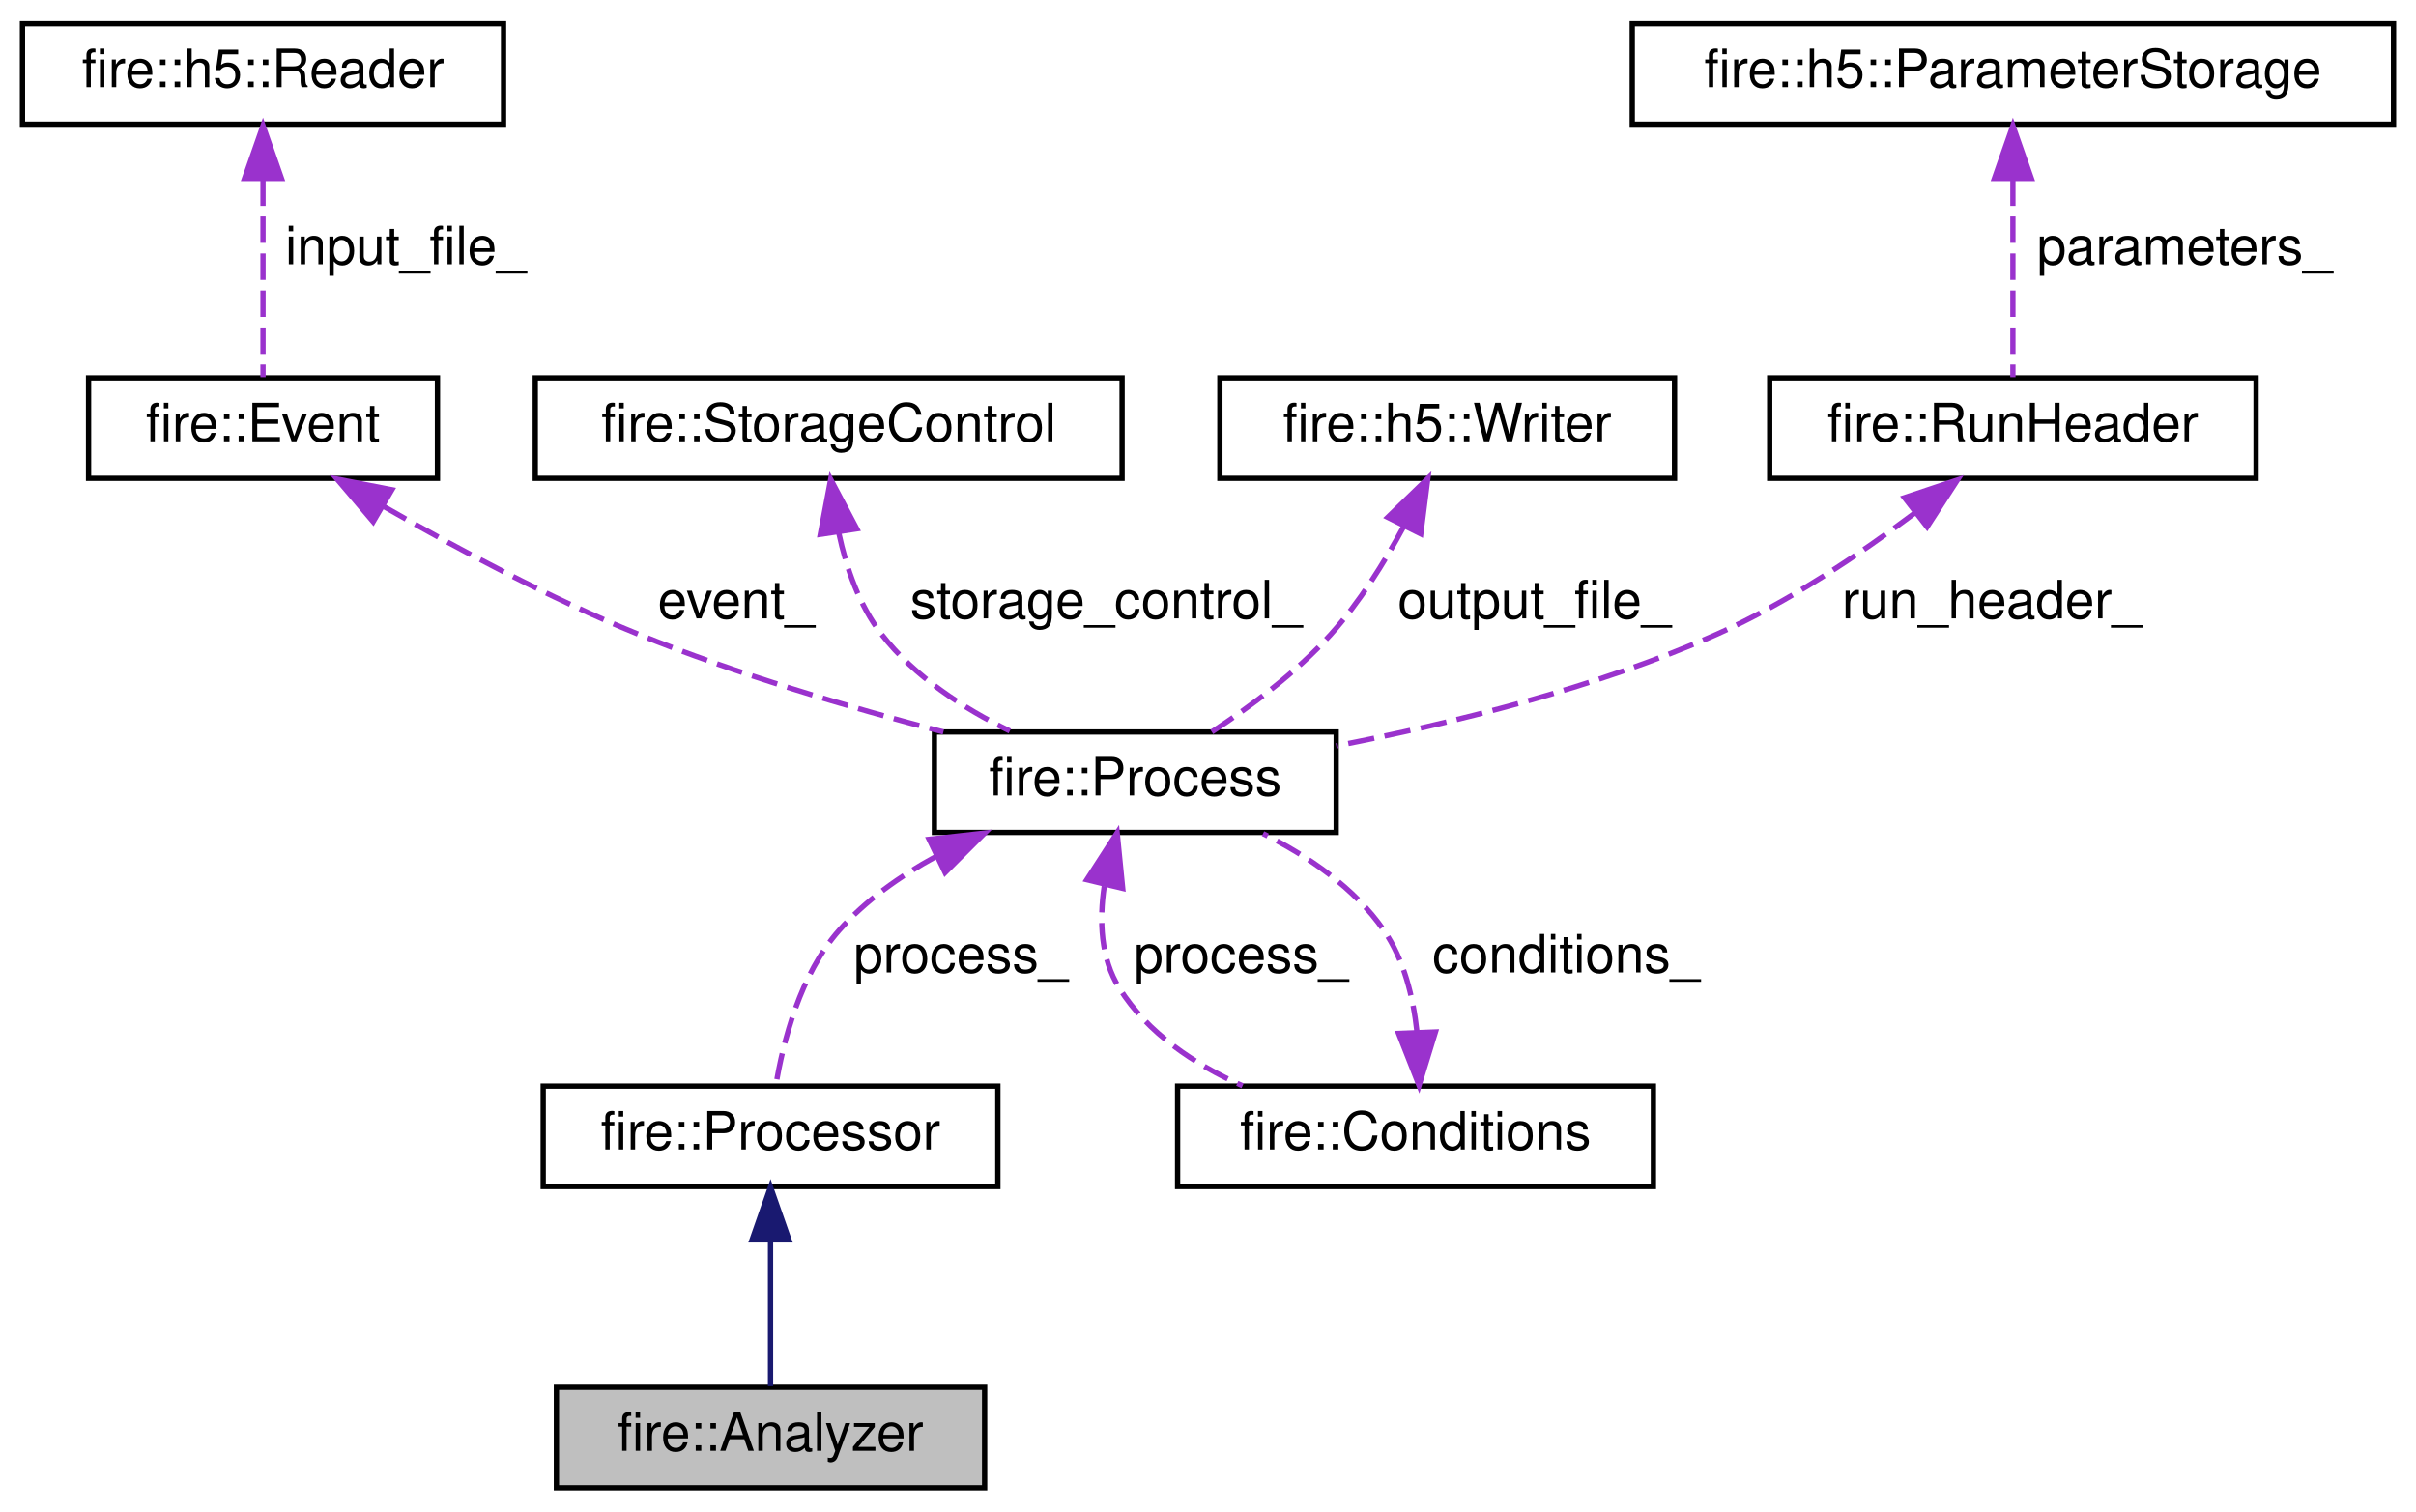
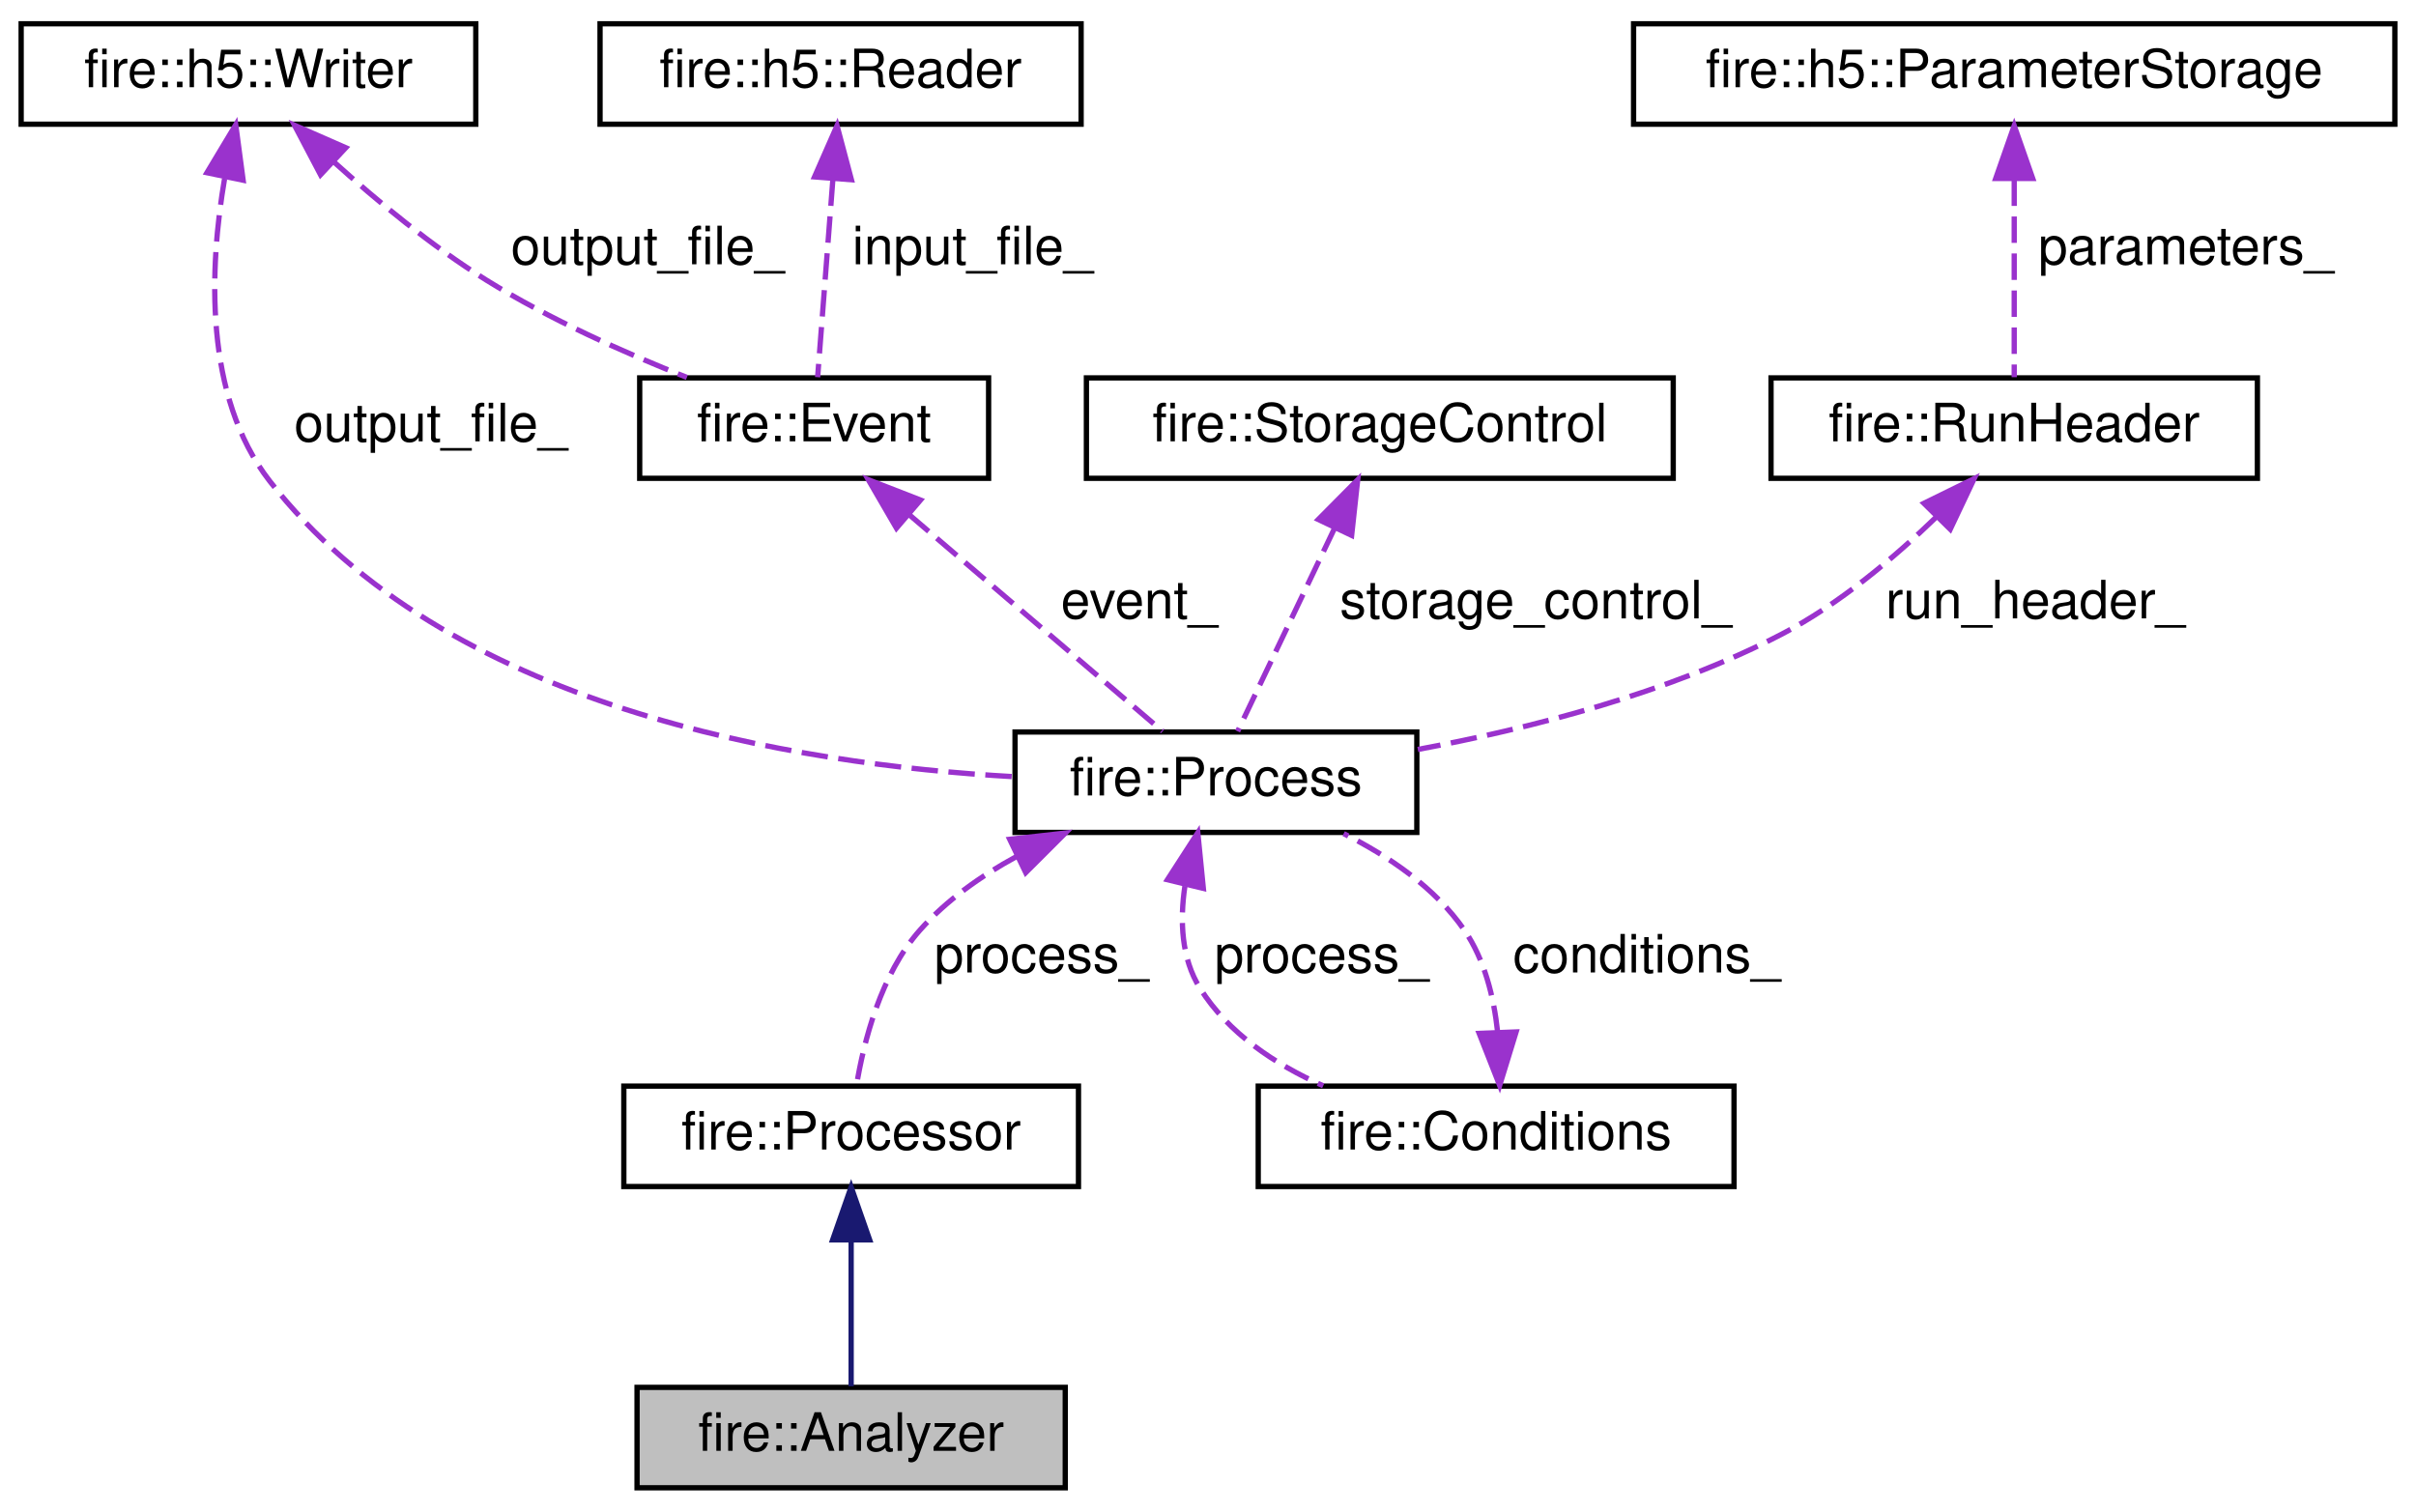
- <svg xmlns="http://www.w3.org/2000/svg" xmlns:xlink="http://www.w3.org/1999/xlink" width="457pt" height="286pt" viewBox="0.00 0.00 456.50 286.00">
+ <svg xmlns="http://www.w3.org/2000/svg" xmlns:xlink="http://www.w3.org/1999/xlink" width="457pt" height="286pt" viewBox="0.00 0.00 457.00 286.00">
  <g id="graph0" class="graph" transform="scale(1 1) rotate(0) translate(4 282)">
    <g id="node1" class="node">
      <g id="a_node1">
        <a xlink:title="Base class for a module which does not produce a data product.">
-           <polygon fill="#bfbfbf" stroke="black" points="101,-0.5 101,-19.5 182,-19.5 182,-0.5 101,-0.5" />
-           <text text-anchor="middle" x="141.5" y="-7.5" font-family="Helvetica,sans-Serif" font-size="10.00">fire::Analyzer</text>
+           <polygon fill="#bfbfbf" stroke="black" points="116.5,-0.5 116.5,-19.5 197.5,-19.5 197.5,-0.5 116.5,-0.5" />
+           <text text-anchor="middle" x="157" y="-7.5" font-family="Helvetica,sans-Serif" font-size="10.00">fire::Analyzer</text>
        </a>
      </g>
    </g>
    <g id="node2" class="node">
      <g id="a_node2">
        <a xlink:href="classfire_1_1Processor.html" target="_top" xlink:title="Base class for all event processing components.">
-           <polygon fill="none" stroke="black" points="98.5,-57.5 98.5,-76.5 184.5,-76.5 184.5,-57.5 98.5,-57.5" />
-           <text text-anchor="middle" x="141.5" y="-64.5" font-family="Helvetica,sans-Serif" font-size="10.00">fire::Processor</text>
+           <polygon fill="none" stroke="black" points="114,-57.5 114,-76.5 200,-76.5 200,-57.5 114,-57.5" />
+           <text text-anchor="middle" x="157" y="-64.5" font-family="Helvetica,sans-Serif" font-size="10.00">fire::Processor</text>
        </a>
      </g>
    </g>
    <g id="edge1" class="edge">
-       <path fill="none" stroke="midnightblue" d="M141.5,-47.12C141.5,-37.82 141.5,-27.06 141.5,-19.71" />
-       <polygon fill="midnightblue" stroke="midnightblue" points="138,-47.41 141.5,-57.41 145,-47.41 138,-47.41" />
+       <path fill="none" stroke="midnightblue" d="M157,-47.12C157,-37.82 157,-27.06 157,-19.71" />
+       <polygon fill="midnightblue" stroke="midnightblue" points="153.5,-47.41 157,-57.41 160.5,-47.41 153.5,-47.41" />
    </g>
    <g id="node3" class="node">
      <g id="a_node3">
        <a xlink:href="classfire_1_1Process.html" target="_top" xlink:title=" ">
-           <polygon fill="none" stroke="black" points="172.5,-124.5 172.5,-143.5 248.5,-143.5 248.5,-124.5 172.5,-124.5" />
-           <text text-anchor="middle" x="210.5" y="-131.5" font-family="Helvetica,sans-Serif" font-size="10.00">fire::Process</text>
+           <polygon fill="none" stroke="black" points="188,-124.5 188,-143.5 264,-143.5 264,-124.5 188,-124.5" />
+           <text text-anchor="middle" x="226" y="-131.5" font-family="Helvetica,sans-Serif" font-size="10.00">fire::Process</text>
        </a>
      </g>
    </g>
    <g id="edge2" class="edge">
-       <path fill="none" stroke="#9a32cd" stroke-dasharray="5,2" d="M172.75,-119.92C166,-116.25 159.52,-111.66 154.5,-106 147.1,-97.65 143.87,-84.9 142.49,-76.5" />
-       <polygon fill="#9a32cd" stroke="#9a32cd" points="171.49,-123.2 182.02,-124.38 174.52,-116.89 171.49,-123.2" />
-       <text text-anchor="middle" x="177.5" y="-98" font-family="Helvetica,sans-Serif" font-size="10.00"> process_</text>
+       <path fill="none" stroke="#9a32cd" stroke-dasharray="5,2" d="M188.25,-119.92C181.5,-116.25 175.02,-111.66 170,-106 162.6,-97.65 159.37,-84.9 157.99,-76.5" />
+       <polygon fill="#9a32cd" stroke="#9a32cd" points="186.99,-123.2 197.52,-124.38 190.02,-116.89 186.99,-123.2" />
+       <text text-anchor="middle" x="193" y="-98" font-family="Helvetica,sans-Serif" font-size="10.00"> process_</text>
    </g>
-     <g id="node10" class="node">
-       <g id="a_node10">
+     <g id="node6" class="node">
+       <g id="a_node6">
        <a xlink:href="classfire_1_1Conditions.html" target="_top" xlink:title="Container and cache for conditions and conditions providers.">
-           <polygon fill="none" stroke="black" points="218.5,-57.5 218.5,-76.5 308.5,-76.5 308.5,-57.5 218.5,-57.5" />
-           <text text-anchor="middle" x="263.5" y="-64.5" font-family="Helvetica,sans-Serif" font-size="10.00">fire::Conditions</text>
+           <polygon fill="none" stroke="black" points="234,-57.5 234,-76.5 324,-76.5 324,-57.5 234,-57.5" />
+           <text text-anchor="middle" x="279" y="-64.5" font-family="Helvetica,sans-Serif" font-size="10.00">fire::Conditions</text>
+         </a>
+       </g>
+     </g>
+     <g id="edge6" class="edge">
+       <path fill="none" stroke="#9a32cd" stroke-dasharray="5,2" d="M220.13,-114.34C219.16,-107.8 219.44,-100.67 223,-95 228.34,-86.5 237.19,-80.61 246.29,-76.56" />
+       <polygon fill="#9a32cd" stroke="#9a32cd" points="216.82,-115.55 222.57,-124.45 223.62,-113.91 216.82,-115.55" />
+       <text text-anchor="middle" x="246" y="-98" font-family="Helvetica,sans-Serif" font-size="10.00"> process_</text>
+     </g>
+     <g id="node4" class="node">
+       <g id="a_node4">
+         <a xlink:href="classfire_1_1h5_1_1Writer.html" target="_top" xlink:title="A HighFive::File specialized to fire's usecase.">
+           <polygon fill="none" stroke="black" points="0,-258.5 0,-277.5 86,-277.5 86,-258.5 0,-258.5" />
+           <text text-anchor="middle" x="43" y="-265.5" font-family="Helvetica,sans-Serif" font-size="10.00">fire::h5::Writer</text>
+         </a>
+       </g>
+     </g>
+     <g id="edge3" class="edge">
+       <path fill="none" stroke="#9a32cd" stroke-dasharray="5,2" d="M38.48,-248.2C35.62,-231.43 34.49,-207.11 47,-191 80.24,-148.17 145.96,-137.37 187.85,-135.04" />
+       <polygon fill="#9a32cd" stroke="#9a32cd" points="35.14,-249.32 40.59,-258.4 41.99,-247.9 35.14,-249.32" />
+       <text text-anchor="middle" x="77.5" y="-198.5" font-family="Helvetica,sans-Serif" font-size="10.00"> output_file_</text>
+     </g>
+     <g id="node7" class="node">
+       <g id="a_node7">
+         <a xlink:href="classfire_1_1Event.html" target="_top" xlink:title="Event class for interfacing with processors.">
+           <polygon fill="none" stroke="black" points="117,-191.5 117,-210.5 183,-210.5 183,-191.5 117,-191.5" />
+           <text text-anchor="middle" x="150" y="-198.5" font-family="Helvetica,sans-Serif" font-size="10.00">fire::Event</text>
+         </a>
+       </g>
+     </g>
+     <g id="edge9" class="edge">
+       <path fill="none" stroke="#9a32cd" stroke-dasharray="5,2" d="M59.09,-251.42C67.3,-244.01 77.71,-235.4 88,-229 99.87,-221.63 114.1,-215.27 125.93,-210.59" />
+       <polygon fill="#9a32cd" stroke="#9a32cd" points="56.63,-248.93 51.7,-258.31 61.41,-254.05 56.63,-248.93" />
+       <text text-anchor="middle" x="118.5" y="-232" font-family="Helvetica,sans-Serif" font-size="10.00"> output_file_</text>
+     </g>
+     <g id="node5" class="node">
+       <g id="a_node5">
+         <a xlink:href="classfire_1_1StorageControl.html" target="_top" xlink:title="Isolation of voting system deciding if events should be kept.">
+           <polygon fill="none" stroke="black" points="201.5,-191.5 201.5,-210.5 312.5,-210.5 312.5,-191.5 201.5,-191.5" />
+           <text text-anchor="middle" x="257" y="-198.5" font-family="Helvetica,sans-Serif" font-size="10.00">fire::StorageControl</text>
+         </a>
+       </g>
+     </g>
+     <g id="edge4" class="edge">
+       <path fill="none" stroke="#9a32cd" stroke-dasharray="5,2" d="M248.49,-182.16C242.51,-169.63 234.78,-153.41 230.11,-143.63" />
+       <polygon fill="#9a32cd" stroke="#9a32cd" points="245.36,-183.71 252.82,-191.23 251.67,-180.7 245.36,-183.71" />
+       <text text-anchor="middle" x="286.5" y="-165" font-family="Helvetica,sans-Serif" font-size="10.00"> storage_control_</text>
+     </g>
+     <g id="edge5" class="edge">
+       <path fill="none" stroke="#9a32cd" stroke-dasharray="5,2" d="M279.28,-86.77C278.57,-93.33 276.83,-100.43 273,-106 267.45,-114.06 258.65,-120.03 250.16,-124.27" />
+       <polygon fill="#9a32cd" stroke="#9a32cd" points="282.78,-86.75 279.67,-76.62 275.79,-86.48 282.78,-86.75" />
+       <text text-anchor="middle" x="307.5" y="-98" font-family="Helvetica,sans-Serif" font-size="10.00"> conditions_</text>
+     </g>
+     <g id="edge7" class="edge">
+       <path fill="none" stroke="#9a32cd" stroke-dasharray="5,2" d="M167.87,-184.71C182.85,-171.91 203.68,-154.09 215.91,-143.63" />
+       <polygon fill="#9a32cd" stroke="#9a32cd" points="165.57,-182.07 160.25,-191.23 170.12,-187.39 165.57,-182.07" />
+       <text text-anchor="middle" x="211.5" y="-165" font-family="Helvetica,sans-Serif" font-size="10.00"> event_</text>
+     </g>
+     <g id="node8" class="node">
+       <g id="a_node8">
+         <a xlink:href="classfire_1_1h5_1_1Reader.html" target="_top" xlink:title="A HighFive::File specialized to fire's usecase.">
+           <polygon fill="none" stroke="black" points="109.5,-258.5 109.5,-277.5 200.5,-277.5 200.5,-258.5 109.5,-258.5" />
+           <text text-anchor="middle" x="155" y="-265.5" font-family="Helvetica,sans-Serif" font-size="10.00">fire::h5::Reader</text>
+         </a>
+       </g>
+     </g>
+     <g id="edge8" class="edge">
+       <path fill="none" stroke="#9a32cd" stroke-dasharray="5,2" d="M153.54,-248.04C152.59,-235.67 151.39,-220.12 150.66,-210.63" />
+       <polygon fill="#9a32cd" stroke="#9a32cd" points="150.07,-248.53 154.33,-258.23 157.05,-247.99 150.07,-248.53" />
+       <text text-anchor="middle" x="180" y="-232" font-family="Helvetica,sans-Serif" font-size="10.00"> input_file_</text>
+     </g>
+     <g id="node9" class="node">
+       <g id="a_node9">
+         <a xlink:href="classfire_1_1RunHeader.html" target="_top" xlink:title="Container for run parameters.">
+           <polygon fill="none" stroke="black" points="331,-191.5 331,-210.5 423,-210.5 423,-191.5 331,-191.5" />
+           <text text-anchor="middle" x="377" y="-198.5" font-family="Helvetica,sans-Serif" font-size="10.00">fire::RunHeader</text>
        </a>
      </g>
    </g>
    <g id="edge10" class="edge">
-       <path fill="none" stroke="#9a32cd" stroke-dasharray="5,2" d="M204.63,-114.34C203.66,-107.8 203.94,-100.67 207.5,-95 212.84,-86.5 221.69,-80.61 230.79,-76.56" />
-       <polygon fill="#9a32cd" stroke="#9a32cd" points="201.32,-115.55 207.07,-124.45 208.12,-113.91 201.32,-115.55" />
-       <text text-anchor="middle" x="230.5" y="-98" font-family="Helvetica,sans-Serif" font-size="10.00"> process_</text>
+       <path fill="none" stroke="#9a32cd" stroke-dasharray="5,2" d="M362.33,-184.24C354.34,-176.51 343.88,-167.66 333,-162 311.59,-150.86 285.33,-144.14 264.19,-140.2" />
+       <polygon fill="#9a32cd" stroke="#9a32cd" points="359.92,-186.77 369.43,-191.44 364.9,-181.86 359.92,-186.77" />
+       <text text-anchor="middle" x="381" y="-165" font-family="Helvetica,sans-Serif" font-size="10.00"> run_header_</text>
    </g>
-     <g id="node4" class="node">
-       <g id="a_node4">
-         <a xlink:href="classfire_1_1Event.html" target="_top" xlink:title="Event class for interfacing with processors.">
-           <polygon fill="none" stroke="black" points="12.5,-191.5 12.5,-210.5 78.5,-210.5 78.5,-191.5 12.5,-191.5" />
-           <text text-anchor="middle" x="45.5" y="-198.5" font-family="Helvetica,sans-Serif" font-size="10.00">fire::Event</text>
+     <g id="node10" class="node">
+       <g id="a_node10">
+         <a xlink:href="classfire_1_1h5_1_1ParameterStorage.html" target="_top" xlink:title="Provides dynamic parameter storage by interfacing between a map to variants storing parameters and a ...">
+           <polygon fill="none" stroke="black" points="305,-258.5 305,-277.5 449,-277.5 449,-258.5 305,-258.5" />
+           <text text-anchor="middle" x="377" y="-265.5" font-family="Helvetica,sans-Serif" font-size="10.00">fire::h5::ParameterStorage</text>
        </a>
      </g>
    </g>
-     <g id="edge3" class="edge">
-       <path fill="none" stroke="#9a32cd" stroke-dasharray="5,2" d="M68.19,-186.26C81.84,-178.41 99.76,-168.79 116.5,-162 135.06,-154.47 156.49,-148.14 174.19,-143.51" />
-       <polygon fill="#9a32cd" stroke="#9a32cd" points="66.34,-183.29 59.48,-191.37 69.88,-189.33 66.34,-183.29" />
-       <text text-anchor="middle" x="135" y="-165" font-family="Helvetica,sans-Serif" font-size="10.00"> event_</text>
-     </g>
-     <g id="node5" class="node">
-       <g id="a_node5">
-         <a xlink:href="classfire_1_1h5_1_1Reader.html" target="_top" xlink:title="A HighFive::File specialized to fire's usecase.">
-           <polygon fill="none" stroke="black" points="0,-258.5 0,-277.5 91,-277.5 91,-258.5 0,-258.5" />
-           <text text-anchor="middle" x="45.5" y="-265.5" font-family="Helvetica,sans-Serif" font-size="10.00">fire::h5::Reader</text>
-         </a>
-       </g>
-     </g>
-     <g id="edge4" class="edge">
-       <path fill="none" stroke="#9a32cd" stroke-dasharray="5,2" d="M45.5,-248.04C45.5,-235.67 45.5,-220.12 45.5,-210.63" />
-       <polygon fill="#9a32cd" stroke="#9a32cd" points="42,-248.23 45.5,-258.23 49,-248.23 42,-248.23" />
-       <text text-anchor="middle" x="72.5" y="-232" font-family="Helvetica,sans-Serif" font-size="10.00"> input_file_</text>
-     </g>
-     <g id="node6" class="node">
-       <g id="a_node6">
-         <a xlink:href="classfire_1_1StorageControl.html" target="_top" xlink:title="Isolation of voting system deciding if events should be kept.">
-           <polygon fill="none" stroke="black" points="97,-191.5 97,-210.5 208,-210.5 208,-191.5 97,-191.5" />
-           <text text-anchor="middle" x="152.5" y="-198.5" font-family="Helvetica,sans-Serif" font-size="10.00">fire::StorageControl</text>
-         </a>
-       </g>
-     </g>
-     <g id="edge5" class="edge">
-       <path fill="none" stroke="#9a32cd" stroke-dasharray="5,2" d="M154.42,-181.12C155.83,-174.55 158.28,-167.46 162.5,-162 168.7,-153.98 177.99,-147.97 186.76,-143.69" />
-       <polygon fill="#9a32cd" stroke="#9a32cd" points="150.91,-180.9 152.88,-191.31 157.83,-181.94 150.91,-180.9" />
-       <text text-anchor="middle" x="205" y="-165" font-family="Helvetica,sans-Serif" font-size="10.00"> storage_control_</text>
-     </g>
-     <g id="node7" class="node">
-       <g id="a_node7">
-         <a xlink:href="classfire_1_1h5_1_1Writer.html" target="_top" xlink:title="A HighFive::File specialized to fire's usecase.">
-           <polygon fill="none" stroke="black" points="226.5,-191.5 226.5,-210.5 312.5,-210.5 312.5,-191.5 226.5,-191.5" />
-           <text text-anchor="middle" x="269.5" y="-198.5" font-family="Helvetica,sans-Serif" font-size="10.00">fire::h5::Writer</text>
-         </a>
-       </g>
-     </g>
-     <g id="edge6" class="edge">
-       <path fill="none" stroke="#9a32cd" stroke-dasharray="5,2" d="M261.27,-182.37C257.62,-175.58 252.91,-168.02 247.5,-162 241.01,-154.79 232.3,-148.32 224.97,-143.52" />
-       <polygon fill="#9a32cd" stroke="#9a32cd" points="258.24,-184.12 265.84,-191.49 264.5,-180.98 258.24,-184.12" />
-       <text text-anchor="middle" x="286" y="-165" font-family="Helvetica,sans-Serif" font-size="10.00"> output_file_</text>
-     </g>
-     <g id="node8" class="node">
-       <g id="a_node8">
-         <a xlink:href="classfire_1_1RunHeader.html" target="_top" xlink:title="Container for run parameters.">
-           <polygon fill="none" stroke="black" points="330.5,-191.5 330.5,-210.5 422.5,-210.5 422.5,-191.5 330.5,-191.5" />
-           <text text-anchor="middle" x="376.5" y="-198.5" font-family="Helvetica,sans-Serif" font-size="10.00">fire::RunHeader</text>
-         </a>
-       </g>
-     </g>
-     <g id="edge7" class="edge">
-       <path fill="none" stroke="#9a32cd" stroke-dasharray="5,2" d="M358.06,-185.02C347.59,-177.17 333.92,-167.97 320.5,-162 297.59,-151.81 270.22,-145.08 248.51,-140.88" />
-       <polygon fill="#9a32cd" stroke="#9a32cd" points="355.98,-187.84 366.03,-191.2 360.27,-182.31 355.98,-187.84" />
-       <text text-anchor="middle" x="372.5" y="-165" font-family="Helvetica,sans-Serif" font-size="10.00"> run_header_</text>
-     </g>
-     <g id="node9" class="node">
-       <g id="a_node9">
-         <a xlink:href="classfire_1_1h5_1_1ParameterStorage.html" target="_top" xlink:title="Provides dynamic parameter storage by interfacing between a map to variants storing parameters and a ...">
-           <polygon fill="none" stroke="black" points="304.5,-258.5 304.5,-277.5 448.5,-277.5 448.5,-258.5 304.5,-258.5" />
-           <text text-anchor="middle" x="376.5" y="-265.5" font-family="Helvetica,sans-Serif" font-size="10.00">fire::h5::ParameterStorage</text>
-         </a>
-       </g>
-     </g>
-     <g id="edge8" class="edge">
-       <path fill="none" stroke="#9a32cd" stroke-dasharray="5,2" d="M376.5,-248.04C376.5,-235.67 376.5,-220.12 376.5,-210.63" />
-       <polygon fill="#9a32cd" stroke="#9a32cd" points="373,-248.23 376.5,-258.23 380,-248.23 373,-248.23" />
-       <text text-anchor="middle" x="409" y="-232" font-family="Helvetica,sans-Serif" font-size="10.00"> parameters_</text>
-     </g>
-     <g id="edge9" class="edge">
-       <path fill="none" stroke="#9a32cd" stroke-dasharray="5,2" d="M263.78,-86.77C263.07,-93.33 261.33,-100.43 257.5,-106 251.95,-114.06 243.15,-120.03 234.66,-124.27" />
-       <polygon fill="#9a32cd" stroke="#9a32cd" points="267.28,-86.75 264.17,-76.62 260.29,-86.48 267.28,-86.75" />
-       <text text-anchor="middle" x="292" y="-98" font-family="Helvetica,sans-Serif" font-size="10.00"> conditions_</text>
+     <g id="edge11" class="edge">
+       <path fill="none" stroke="#9a32cd" stroke-dasharray="5,2" d="M377,-248.04C377,-235.67 377,-220.12 377,-210.63" />
+       <polygon fill="#9a32cd" stroke="#9a32cd" points="373.5,-248.23 377,-258.23 380.5,-248.23 373.5,-248.23" />
+       <text text-anchor="middle" x="409.5" y="-232" font-family="Helvetica,sans-Serif" font-size="10.00"> parameters_</text>
    </g>
  </g>
</svg>
